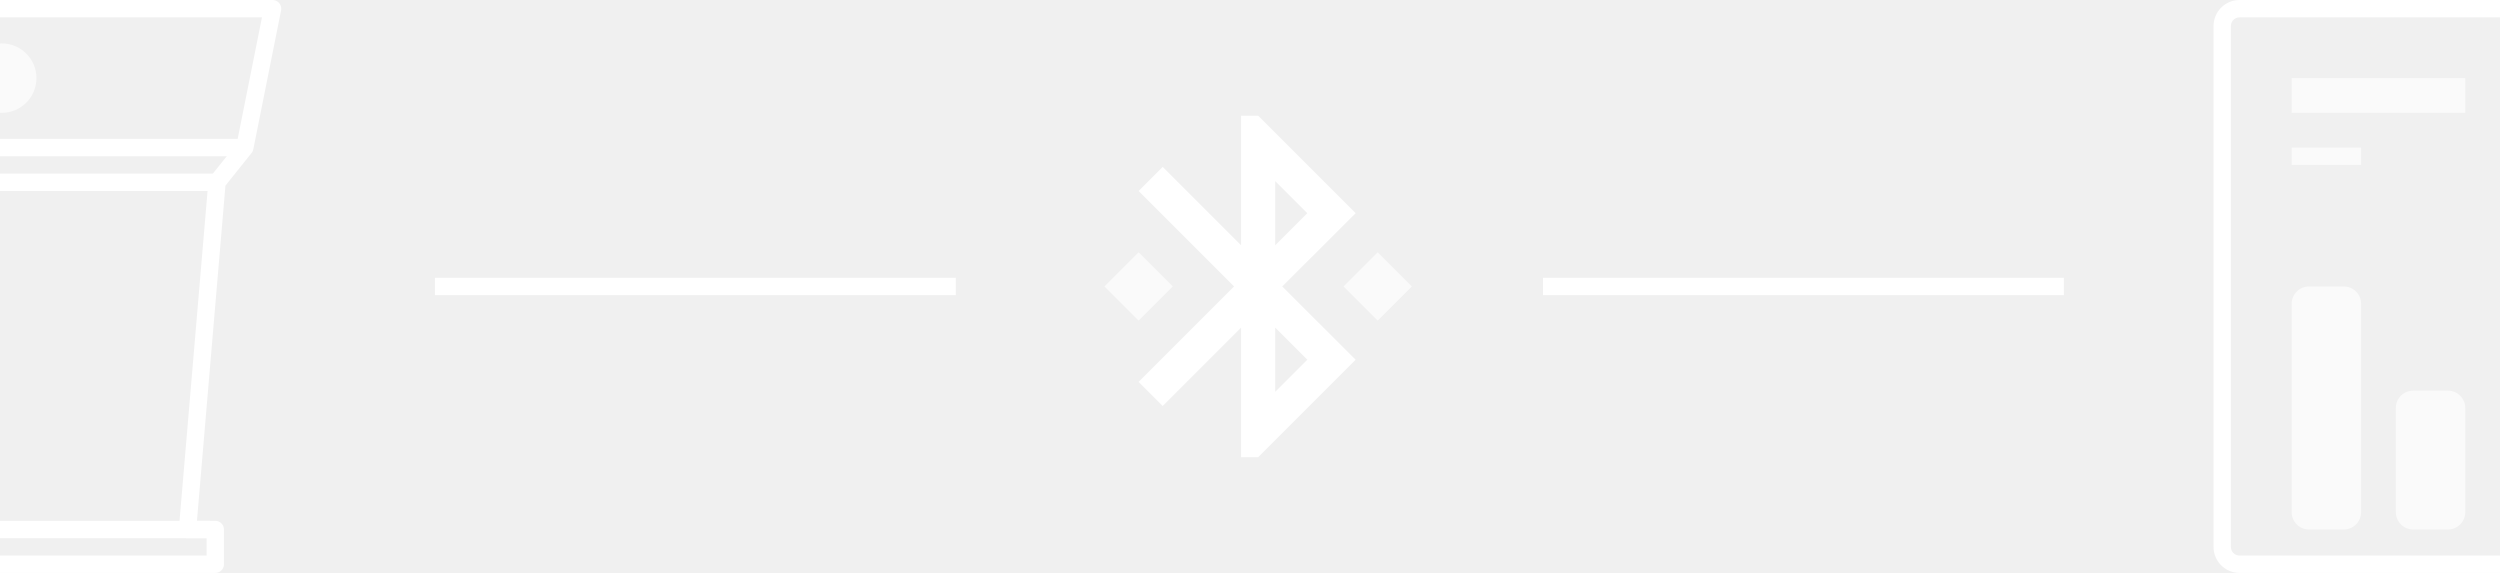
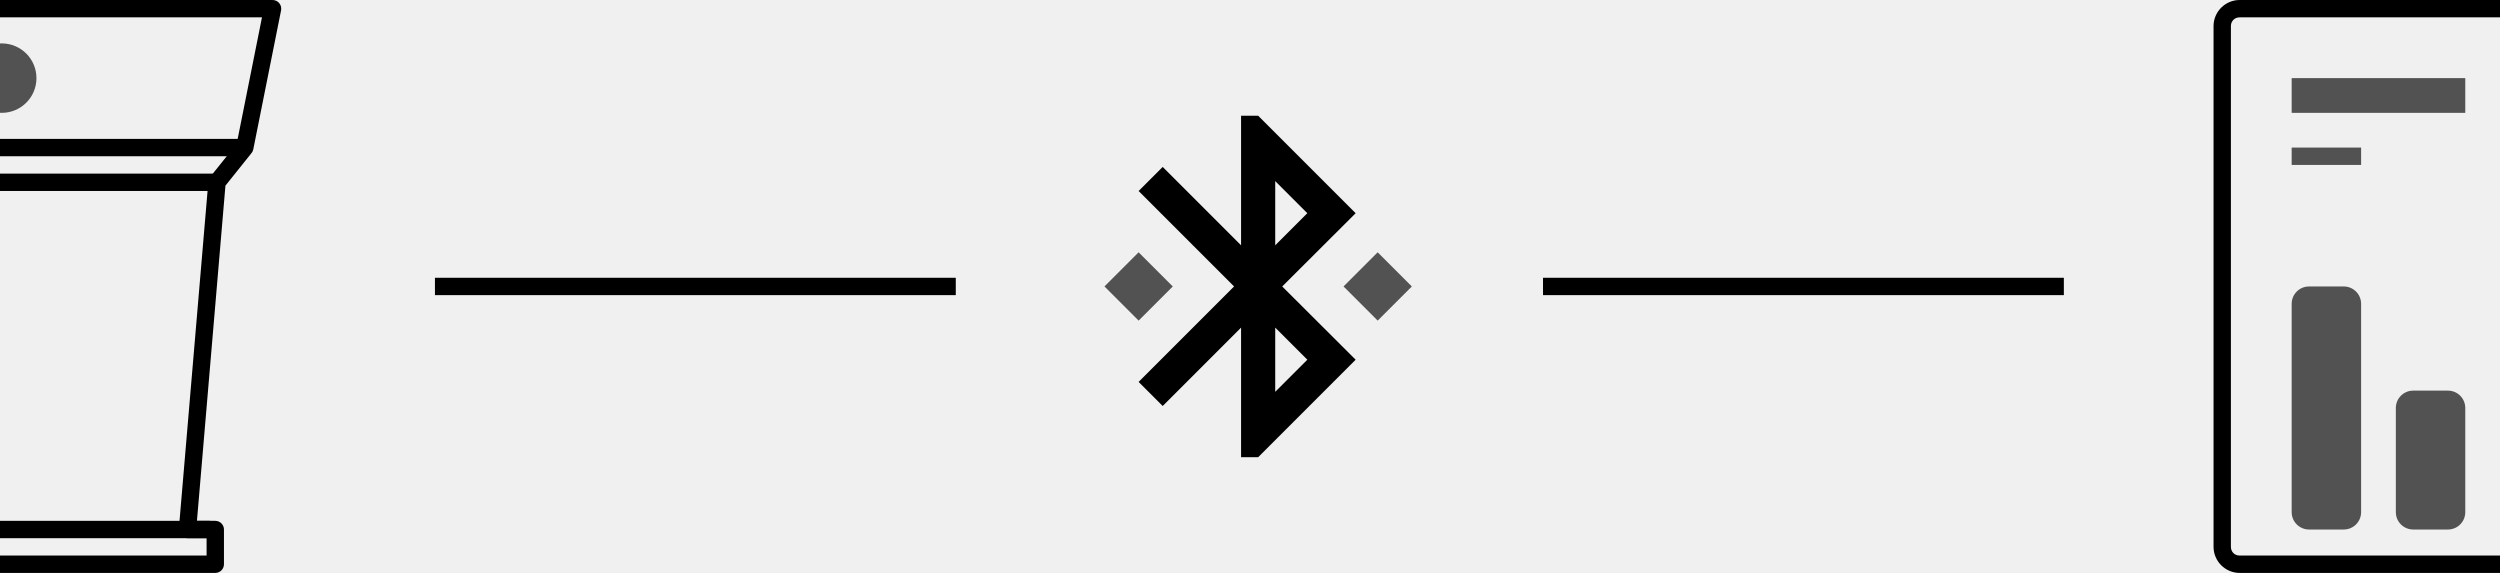
- <svg xmlns="http://www.w3.org/2000/svg" width="720" height="165" viewBox="0 0 190.5 43.656" version="1.1" id="svg6542">
+ <svg xmlns="http://www.w3.org/2000/svg" width="720" height="165" viewBox="0 0 720 165" version="1.1" id="svg6542">
  <defs id="defs6536">
    <marker orient="auto" refY="0" refX="0" id="marker3269-8" style="overflow:visible">
      <path id="path3267-5" d="m -2.5,-1 c 0,2.76 -2.24,5 -5,5 -2.76,0 -5,-2.24 -5,-5 0,-2.76 2.24,-5 5,-5 2.76,0 5,2.24 5,5 z" style="fill:#ffffff;fill-opacity:1;fill-rule:evenodd;stroke:#ffffff;stroke-width:1pt;stroke-opacity:1" transform="matrix(0.4,0,0,0.4,2.96,0.4)" />
    </marker>
    <marker orient="auto" refY="0" refX="0" id="marker3315-2" style="overflow:visible">
      <path id="path3313-1" d="m -2.5,-1 c 0,2.76 -2.24,5 -5,5 -2.76,0 -5,-2.24 -5,-5 0,-2.76 2.24,-5 5,-5 2.76,0 5,2.24 5,5 z" style="fill:#ffffff;fill-opacity:1;fill-rule:evenodd;stroke:#ffffff;stroke-width:1pt;stroke-opacity:1" transform="matrix(0.4,0,0,0.4,2.96,0.4)" />
    </marker>
    <marker orient="auto" refY="0" refX="0" id="marker4387-8" style="overflow:visible">
      <path id="path4385-7" d="m -2.5,-1 c 0,2.76 -2.24,5 -5,5 -2.76,0 -5,-2.24 -5,-5 0,-2.76 2.24,-5 5,-5 2.76,0 5,2.24 5,5 z" style="fill:#ffffff;fill-opacity:1;fill-rule:evenodd;stroke:#ffffff;stroke-width:1pt;stroke-opacity:1" transform="matrix(0.4,0,0,0.4,2.96,0.4)" />
    </marker>
    <marker orient="auto" refY="0" refX="0" id="marker4451-0" style="overflow:visible">
      <path id="path4449-0" d="m -2.5,-1 c 0,2.76 -2.24,5 -5,5 -2.76,0 -5,-2.24 -5,-5 0,-2.76 2.24,-5 5,-5 2.76,0 5,2.24 5,5 z" style="fill:#ffffff;fill-opacity:1;fill-rule:evenodd;stroke:#ffffff;stroke-width:1pt;stroke-opacity:1" transform="matrix(0.4,0,0,0.4,2.96,0.4)" />
    </marker>
    <marker orient="auto" refY="0" refX="0" id="marker4387-4" style="overflow:visible">
      <path id="path4385-4" d="m -2.5,-1 c 0,2.76 -2.24,5 -5,5 -2.76,0 -5,-2.24 -5,-5 0,-2.76 2.24,-5 5,-5 2.76,0 5,2.24 5,5 z" style="fill:#ffffff;fill-opacity:1;fill-rule:evenodd;stroke:#ffffff;stroke-width:1pt;stroke-opacity:1" transform="matrix(0.4,0,0,0.4,2.96,0.4)" />
    </marker>
    <marker orient="auto" refY="0" refX="0" id="marker4451-7" style="overflow:visible">
      <path id="path4449-1" d="m -2.5,-1 c 0,2.76 -2.24,5 -5,5 -2.76,0 -5,-2.24 -5,-5 0,-2.76 2.24,-5 5,-5 2.76,0 5,2.24 5,5 z" style="fill:#ffffff;fill-opacity:1;fill-rule:evenodd;stroke:#ffffff;stroke-width:1pt;stroke-opacity:1" transform="matrix(0.4,0,0,0.4,2.96,0.4)" />
    </marker>
    <clipPath clipPathUnits="userSpaceOnUse" id="clipPath4138">
      <rect style="opacity:1;fill:#0000ff;fill-opacity:1;fill-rule:evenodd;stroke:none;stroke-width:5;stroke-linecap:square;stroke-linejoin:miter;stroke-miterlimit:4;stroke-dasharray:none;stroke-dashoffset:19;stroke-opacity:1" id="rect4140" width="120" height="180" x="-5040.5" y="1380" transform="scale(-1,1)" />
    </clipPath>
    <clipPath clipPathUnits="userSpaceOnUse" id="clipPath4268">
      <rect style="opacity:1;fill:#ffffff;fill-opacity:1;fill-rule:evenodd;stroke:none;stroke-width:5;stroke-linecap:square;stroke-linejoin:miter;stroke-miterlimit:4;stroke-dasharray:none;stroke-dashoffset:19;stroke-opacity:1" id="rect4270" width="150" height="180" x="8630" y="1030" />
    </clipPath>
    <marker orient="auto" refY="0" refX="0" id="marker3373" style="overflow:visible">
      <path id="path3371" d="m -2.5,-1 c 0,2.76 -2.24,5 -5,5 -2.76,0 -5,-2.24 -5,-5 0,-2.76 2.24,-5 5,-5 2.76,0 5,2.24 5,5 z" style="fill:#ffffff;fill-opacity:1;fill-rule:evenodd;stroke:#ffffff;stroke-width:1pt;stroke-opacity:1" transform="matrix(0.4,0,0,0.4,2.96,0.4)" />
    </marker>
    <marker orient="auto" refY="0" refX="0" id="marker11565" style="overflow:visible">
      <path id="path11563" d="m -2.5,-1 c 0,2.76 -2.24,5 -5,5 -2.76,0 -5,-2.24 -5,-5 0,-2.76 2.24,-5 5,-5 2.76,0 5,2.24 5,5 z" style="fill:#ffffff;fill-opacity:1;fill-rule:evenodd;stroke:#ffffff;stroke-width:1pt;stroke-opacity:1" transform="matrix(0.4,0,0,0.4,2.96,0.4)" />
    </marker>
    <marker orient="auto" refY="0" refX="0" id="marker3373-9" style="overflow:visible">
      <path id="path3371-1" d="m -2.5,-1 c 0,2.76 -2.24,5 -5,5 -2.76,0 -5,-2.24 -5,-5 0,-2.76 2.24,-5 5,-5 2.76,0 5,2.24 5,5 z" style="fill:#ffffff;fill-opacity:1;fill-rule:evenodd;stroke:#ffffff;stroke-width:1pt;stroke-opacity:1" transform="matrix(0.4,0,0,0.4,2.96,0.4)" />
    </marker>
    <marker orient="auto" refY="0" refX="0" id="marker11571" style="overflow:visible">
      <path id="path11569" d="m -2.5,-1 c 0,2.76 -2.24,5 -5,5 -2.76,0 -5,-2.24 -5,-5 0,-2.76 2.24,-5 5,-5 2.76,0 5,2.24 5,5 z" style="fill:#ffffff;fill-opacity:1;fill-rule:evenodd;stroke:#ffffff;stroke-width:1pt;stroke-opacity:1" transform="matrix(0.4,0,0,0.4,2.96,0.4)" />
    </marker>
  </defs>
  <g id="layer1" transform="translate(21.23919,-189.6755)">
    <g transform="matrix(0.2645833,0,0,0.2645833,-672.1142,-84.82966)" id="g11547">
-       <g clip-path="url(#clipPath4138)" id="g9402-0" transform="matrix(-1,0,0,1,7500.5,-350)">
-         <path id="path9271-5" d="m 4962,1390 h 156 l -8,40 -8,10 -8.5,100 h 7 v 10 h -122 v -10 h 8 l -8.5,-100 -8,-10 z" style="fill:none;stroke:#ffffff;stroke-width:5;stroke-linecap:butt;stroke-linejoin:round;stroke-miterlimit:4;stroke-dasharray:none;stroke-opacity:1" />
-         <path id="path9273-5" d="m 4970,1430 h 140" style="fill:none;stroke:#ffffff;stroke-width:5;stroke-linecap:butt;stroke-linejoin:round;stroke-miterlimit:4;stroke-dasharray:none;stroke-opacity:1" />
-         <path id="path9275-1" d="m 4980,1440 h 120" style="fill:none;stroke:#ffffff;stroke-width:5;stroke-linecap:square;stroke-linejoin:round;stroke-miterlimit:4;stroke-dasharray:none;stroke-opacity:1" />
-         <path id="path9277-7" d="m 4980,1540 h 120" style="fill:none;stroke:#ffffff;stroke-width:5;stroke-linecap:butt;stroke-linejoin:round;stroke-miterlimit:4;stroke-dasharray:none;stroke-opacity:1" />
-         <circle r="10" cy="1410" cx="5040" id="path9279-6" style="opacity:0.66;fill:#ffffff;fill-opacity:1;fill-rule:evenodd;stroke:none;stroke-width:5;stroke-linejoin:round;stroke-miterlimit:4;stroke-dasharray:none;stroke-opacity:1" />
+       <g clip-path="url(#clipPath4138)" id="g9402-0" transform="matrix(-3.779529,0,0,3.779529,21510.714,-4206.596)" style="stroke:none">
+         <path style="baseline-shift:baseline;display:inline;overflow:visible;vector-effect:none;stroke-linejoin:round;enable-background:accumulate;stop-color:#000000;stop-opacity:1;opacity:1;stroke:none" d="m 4962,1387.5 a 2.5,2.5 0 0 0 -2.451,2.99 l 8,40 a 2.5,2.5 0 0 0 0.498,1.072 l 7.527,9.406 8.205,96.531 H 4978.5 a 2.5,2.5 0 0 0 -2.5,2.5 v 10 a 2.5,2.5 0 0 0 2.5,2.5 h 122 a 2.5,2.5 0 0 0 2.5,-2.5 v -10 a 2.5,2.5 0 0 0 -2.5,-2.5 h -4.279 l 8.205,-96.531 7.527,-9.406 a 2.5,2.5 0 0 0 0.498,-1.072 l 8,-40 A 2.5,2.5 0 0 0 5118,1387.5 Z m 3.049,5 h 149.902 l -7.283,36.414 -7.621,9.523 a 2.5,2.5 0 0 0 -0.537,1.352 l -8.5,100 a 2.5,2.5 0 0 0 2.49,2.711 h 4.5 v 5 h -117 v -5 h 5.5 a 2.5,2.5 0 0 0 2.49,-2.711 l -8.5,-100 a 2.5,2.5 0 0 0 -0.537,-1.352 l -7.621,-9.523 z" id="path9271-5" />
+         <path style="baseline-shift:baseline;display:inline;overflow:visible;vector-effect:none;stroke-linejoin:round;enable-background:accumulate;stop-color:#000000;stop-opacity:1;opacity:1;stroke:none" d="m 4970,1427.5 v 5 h 140 v -5 z" id="path9273-5" />
+         <path style="baseline-shift:baseline;display:inline;overflow:visible;vector-effect:none;stroke-linecap:square;stroke-linejoin:round;enable-background:accumulate;stop-color:#000000;stop-opacity:1;opacity:1;stroke:none" d="m 4977.5,1437.5 v 5 h 2.5 120 2.5 v -5 h -2.5 -120 z" id="path9275-1" />
+         <path style="baseline-shift:baseline;display:inline;overflow:visible;vector-effect:none;stroke-linejoin:round;enable-background:accumulate;stop-color:#000000;stop-opacity:1;opacity:1;stroke:none" d="m 4980,1537.5 v 5 h 120 v -5 z" id="path9277-7" />
+         <circle r="10" cy="1410" cx="5040" id="path9279-6" style="opacity:0.66;fill-opacity:1;fill-rule:evenodd;stroke:none;stroke-width:5;stroke-linejoin:round;stroke-miterlimit:4;stroke-dasharray:none;stroke-opacity:1" />
      </g>
-       <g transform="translate(-5600)" id="g4279">
-         <path id="rect4178" clip-path="url(#clipPath4268)" style="opacity:1;fill:none;fill-rule:evenodd;stroke:#ffffff;stroke-width:5;stroke-linecap:square;stroke-dashoffset:19" d="m 8705,1040 h 85.502 c 2.77,0 5,2.23 5,5 v 150 c 0,2.77 -2.23,5 -5,5 h -85.502 c -2.77,0 -5,-2.23 -5,-5 v -150 c 0,-2.77 2.23,-5 5,-5 z" />
-         <rect style="opacity:0.66;fill:#ffffff;fill-opacity:1;fill-rule:evenodd;stroke:none;stroke-width:5;stroke-linecap:square;stroke-linejoin:miter;stroke-miterlimit:4;stroke-dasharray:none;stroke-dashoffset:19;stroke-opacity:1" id="rect4180" width="20" height="70" x="8720" y="1120" rx="5" ry="5" />
-         <rect style="opacity:0.66;fill:#ffffff;fill-opacity:1;fill-rule:evenodd;stroke:none;stroke-width:5;stroke-linecap:square;stroke-linejoin:miter;stroke-miterlimit:4;stroke-dasharray:none;stroke-dashoffset:19;stroke-opacity:1" id="rect4182" width="20" height="40" x="8750" y="1150" rx="5" ry="5" />
-         <rect style="opacity:0.66;fill:#ffffff;fill-opacity:1;fill-rule:evenodd;stroke:none;stroke-width:5;stroke-linecap:square;stroke-linejoin:miter;stroke-miterlimit:4;stroke-dasharray:none;stroke-dashoffset:19;stroke-opacity:1" id="rect4200" width="50" height="10" x="8720" y="1060" />
-         <rect style="opacity:0.66;fill:#ffffff;fill-opacity:1;fill-rule:evenodd;stroke:none;stroke-width:5;stroke-linecap:square;stroke-linejoin:miter;stroke-miterlimit:4;stroke-dasharray:none;stroke-dashoffset:19;stroke-opacity:1" id="rect4202" width="20" height="5" x="8720" y="1080" />
+       <g transform="matrix(3.779529,0,0,3.779529,-28003.002,-2883.761)" id="g4279" style="stroke:none">
+         <path style="baseline-shift:baseline;display:inline;overflow:visible;vector-effect:none;fill-rule:evenodd;stroke-linecap:square;stroke-dashoffset:19;enable-background:accumulate;stop-color:#000000;stop-opacity:1;opacity:1;stroke:none" d="m 8705,1037.5 c -4.112,0 -7.5,3.388 -7.5,7.5 v 150 c 0,4.112 3.388,7.5 7.5,7.5 h 85.502 c 4.112,0 7.5,-3.388 7.5,-7.5 v -150 c 0,-4.112 -3.388,-7.5 -7.5,-7.5 z m 0,5 h 85.502 c 1.428,0 2.5,1.072 2.5,2.5 v 150 c 0,1.428 -1.072,2.5 -2.5,2.5 H 8705 c -1.428,0 -2.5,-1.072 -2.5,-2.5 v -150 c 0,-1.428 1.072,-2.5 2.5,-2.5 z" id="rect4178" />
+         <rect style="opacity:0.66;fill-opacity:1;fill-rule:evenodd;stroke:none;stroke-width:5;stroke-linecap:square;stroke-linejoin:miter;stroke-miterlimit:4;stroke-dasharray:none;stroke-dashoffset:19;stroke-opacity:1" id="rect4180" width="20" height="70" x="8720" y="1120" rx="5" ry="5" />
+         <rect style="opacity:0.66;fill-opacity:1;fill-rule:evenodd;stroke:none;stroke-width:5;stroke-linecap:square;stroke-linejoin:miter;stroke-miterlimit:4;stroke-dasharray:none;stroke-dashoffset:19;stroke-opacity:1" id="rect4182" width="20" height="40" x="8750" y="1150" rx="5" ry="5" />
+         <rect style="opacity:0.66;fill-opacity:1;fill-rule:evenodd;stroke:none;stroke-width:5;stroke-linecap:square;stroke-linejoin:miter;stroke-miterlimit:4;stroke-dasharray:none;stroke-dashoffset:19;stroke-opacity:1" id="rect4200" width="50" height="10" x="8720" y="1060" />
+         <rect style="opacity:0.66;fill-opacity:1;fill-rule:evenodd;stroke:none;stroke-width:5;stroke-linecap:square;stroke-linejoin:miter;stroke-miterlimit:4;stroke-dasharray:none;stroke-dashoffset:19;stroke-opacity:1" id="rect4202" width="20" height="5" x="8720" y="1080" />
      </g>
-       <path id="path2901" d="m 2904.388,1120 h 150" style="fill:none;stroke:#ffffff;stroke-width:5;stroke-linecap:butt;stroke-linejoin:miter;stroke-miterlimit:4;stroke-dasharray:none;stroke-dashoffset:35;stroke-opacity:1" />
-       <path id="path2901-2" d="m 2585.263,1120 h 150" style="fill:none;stroke:#ffffff;stroke-width:5;stroke-linecap:butt;stroke-linejoin:miter;stroke-miterlimit:4;stroke-dasharray:none;stroke-dashoffset:35;stroke-opacity:1" />
-       <path style="fill:#ffffff;stroke-width:4.918" id="path3550-2-1" d="m 2850.427,1098.903 -28.08,-28.08 h -4.918 v 37.325 l -22.572,-22.572 -6.934,6.934 27.49,27.49 -27.49,27.49 6.934,6.934 22.572,-22.572 v 37.326 h 4.918 l 28.08,-28.08 L 2829.28,1120 Z m -23.163,-9.245 9.245,9.245 -9.245,9.245 z m 9.245,51.44 -9.245,9.245 v -18.491 z" />
-       <path style="opacity:0.66;fill:#ffffff;stroke-width:4.918" id="path3550-2-1-3" d="m 2797.758,1120 -9.835,-9.835 -9.835,9.835 9.835,9.835 z m 59.012,-9.835 -9.835,9.835 9.835,9.835 9.835,-9.835 z" />
+       <path style="baseline-shift:baseline;display:inline;overflow:visible;vector-effect:none;stroke-dashoffset:35;enable-background:accumulate;stop-color:#000000;stop-opacity:1;opacity:1;stroke:none" d="m 4139.576,1339.861 v 18.898 h 566.93 v -18.898 z" id="path2901" />
+       <path style="baseline-shift:baseline;display:inline;overflow:visible;vector-effect:none;stroke-dashoffset:35;enable-background:accumulate;stop-color:#000000;stop-opacity:1;opacity:1;stroke:none" d="m 2933.434,1339.861 v 18.898 h 566.93 v -18.898 z" id="path2901-2" />
+       <path style="stroke-width:18.587;stroke:none" id="path3550-2-1" d="m 3935.628,1269.574 -106.129,-106.13 h -18.587 v 141.073 l -85.313,-85.313 -26.207,26.207 103.899,103.9 -103.899,103.9 26.207,26.207 85.313,-85.313 v 141.073 h 18.587 l 106.129,-106.13 -79.923,-79.737 z m -87.543,-34.943 34.943,34.943 -34.943,34.943 z m 34.943,194.417 -34.943,34.943 v -69.886 z" />
+       <path style="opacity:0.66;stroke-width:18.587;stroke:none" id="path3550-2-1-3" d="m 3736.566,1349.311 -37.173,-37.173 -37.174,37.173 37.174,37.174 z m 223.039,-37.173 -37.173,37.173 37.173,37.174 37.174,-37.174 z" />
    </g>
  </g>
</svg>
